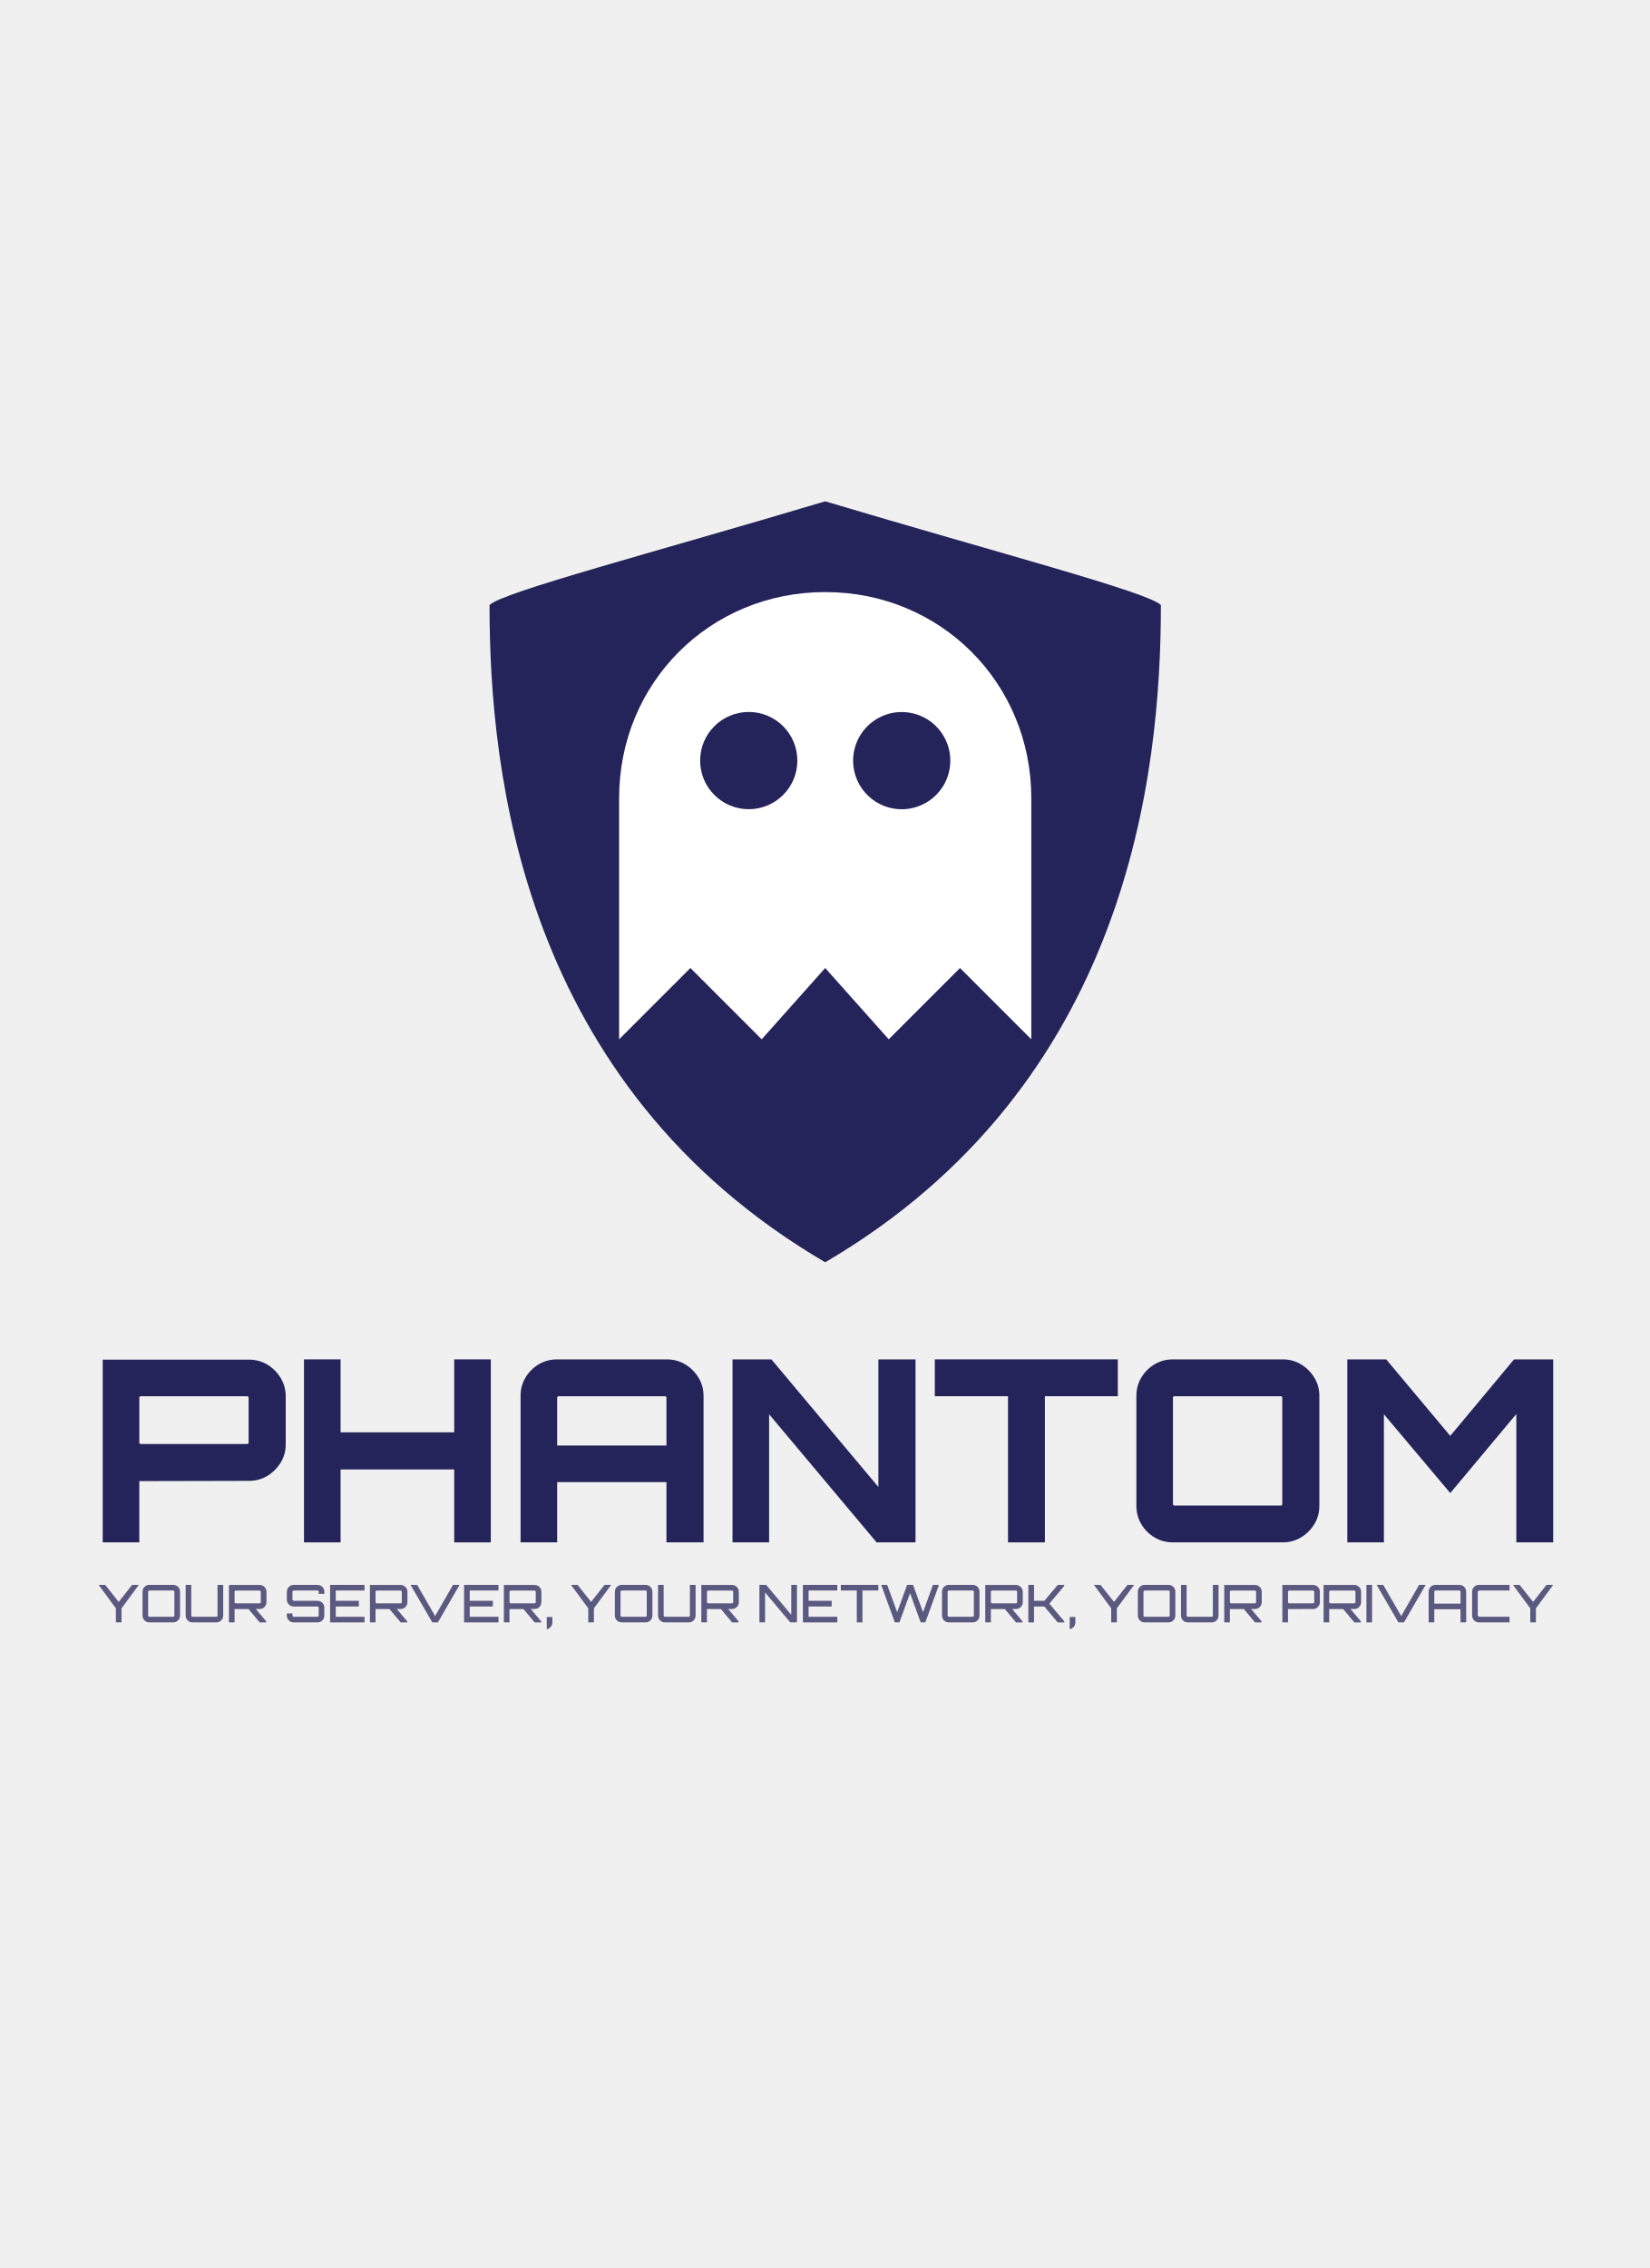
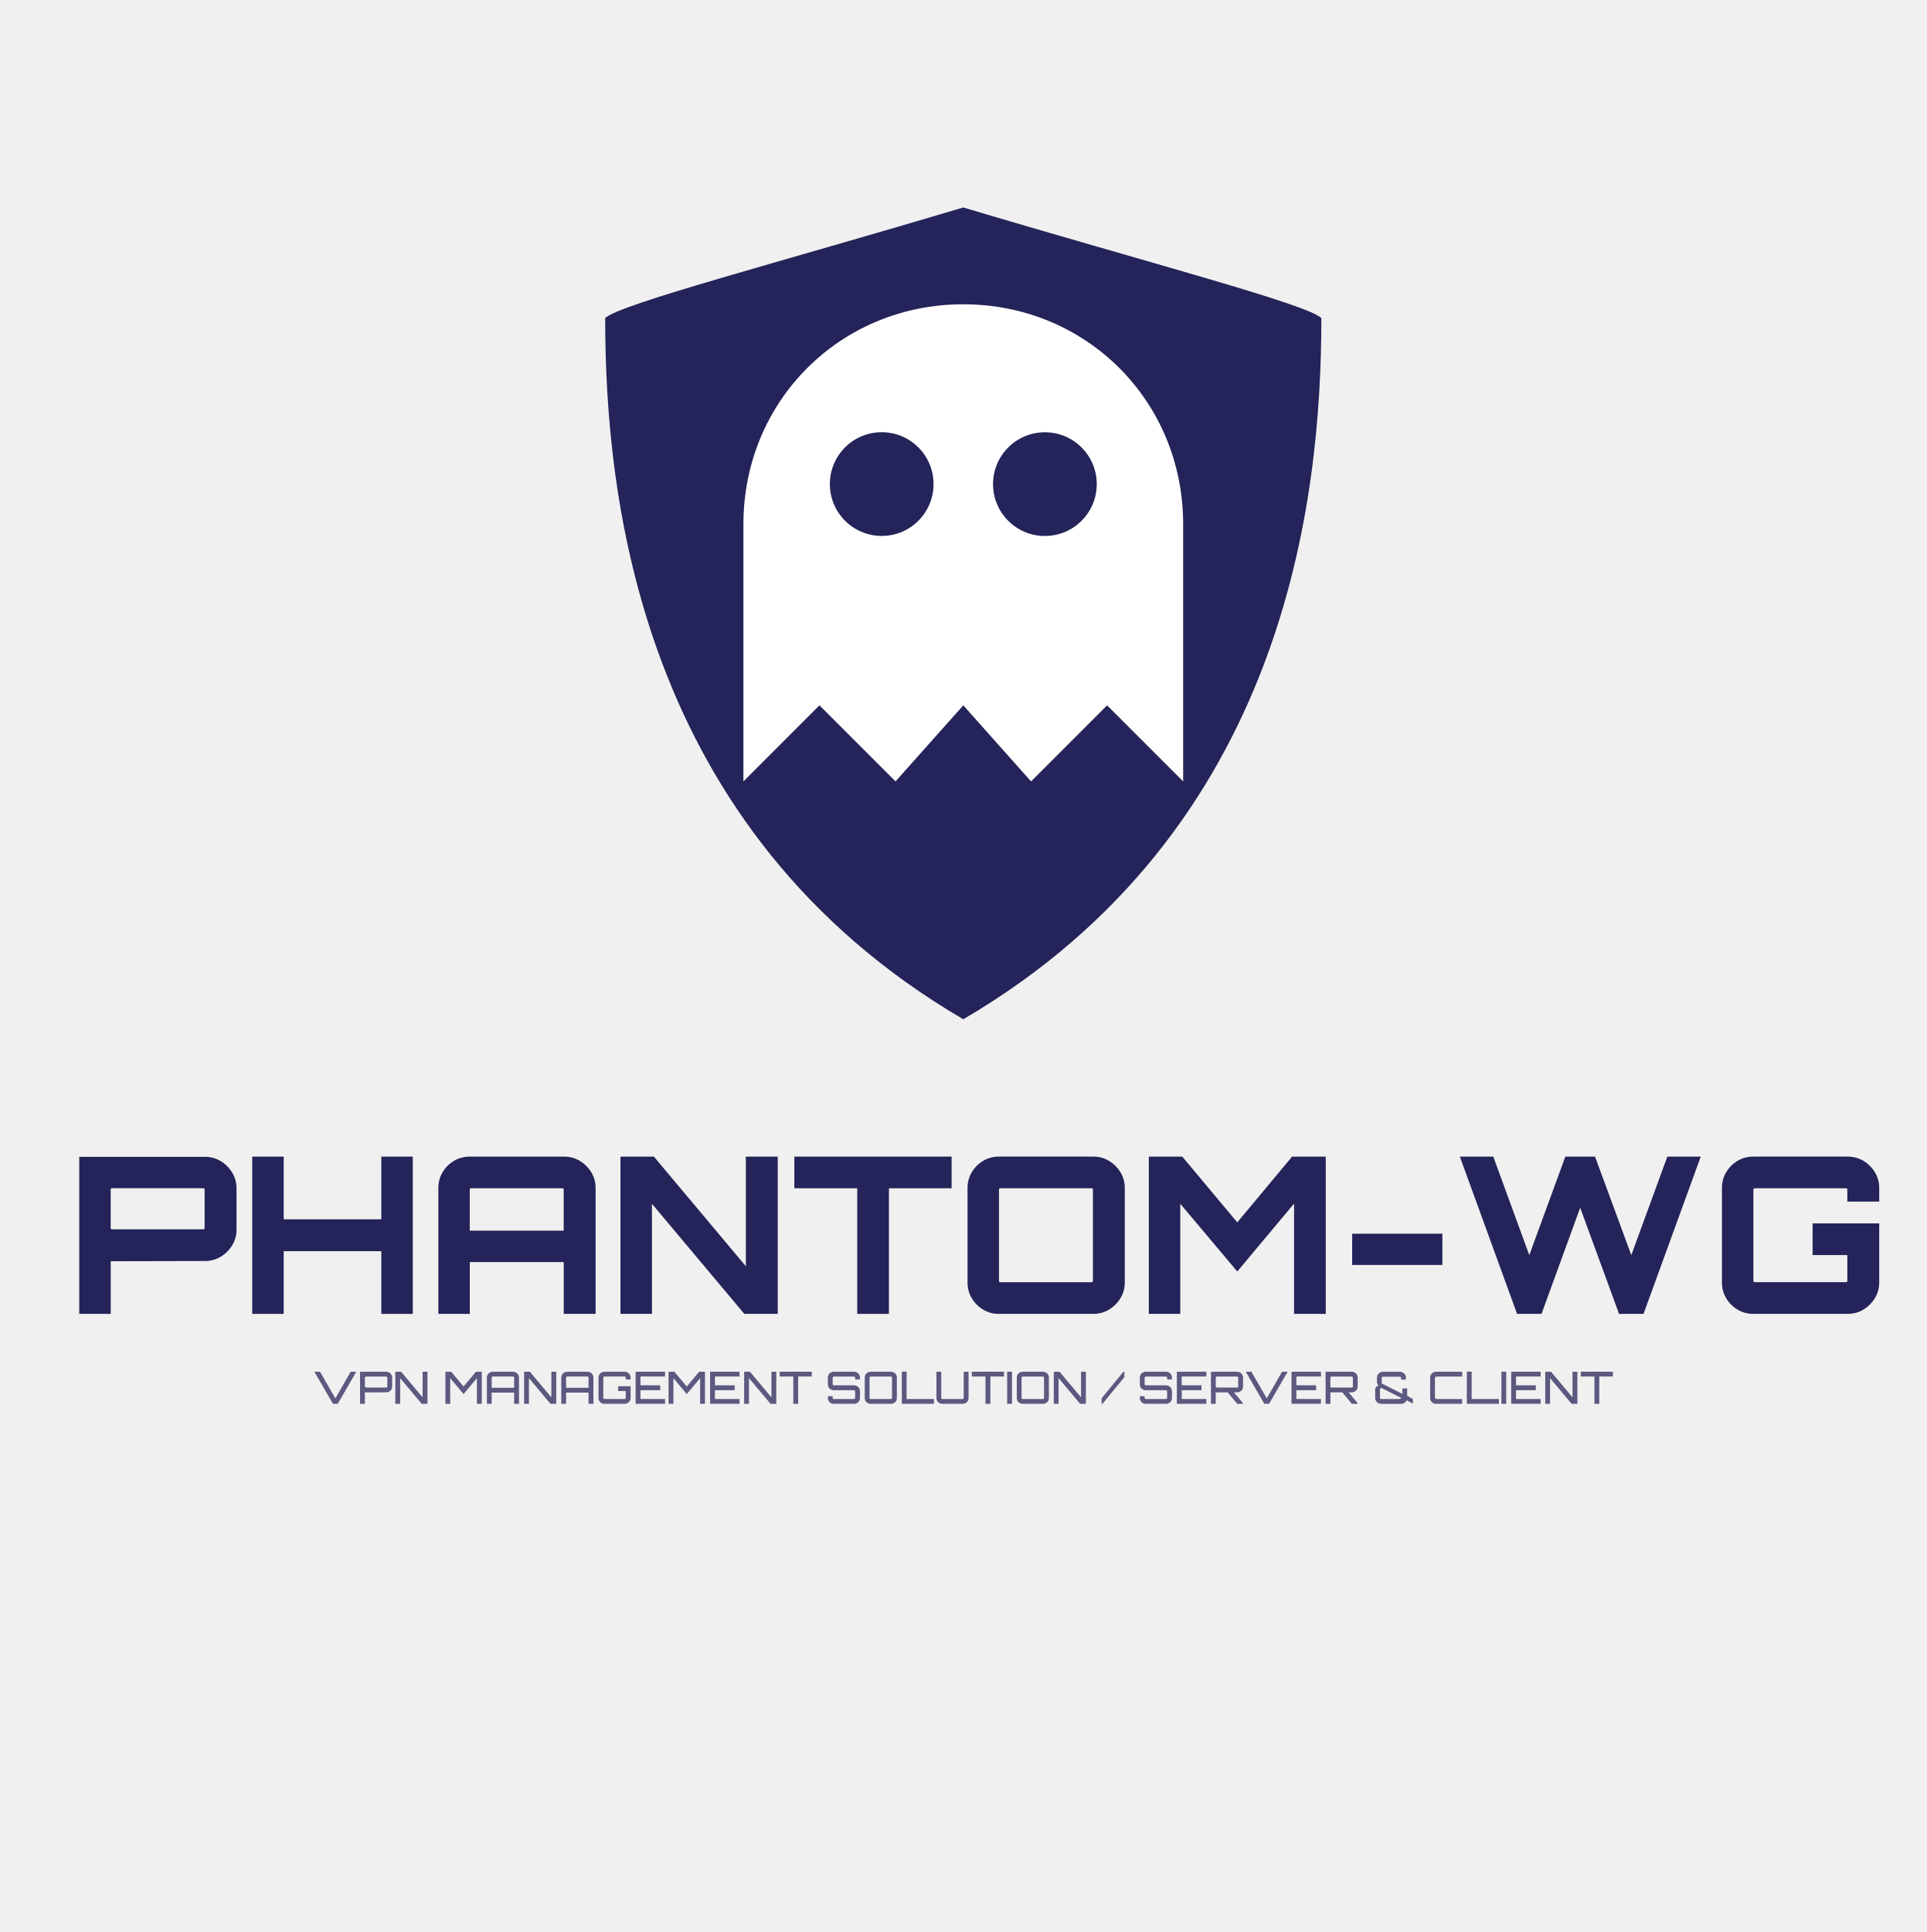
- <svg xmlns="http://www.w3.org/2000/svg" id="Phantom_Master_Vertical_Logo" data-name="Phantom Master Vertical Logo" viewBox="0 0 800 1100" class="phantom-logo">
+ <svg xmlns="http://www.w3.org/2000/svg" id="Phantom_Master_Vertical_Logo" data-name="Phantom Master Vertical Logo" viewBox="0 0 1097.1 1100" class="phantom-logo">
  <defs>
    <style>
      .shield {
        fill: #24245a;
      }
+ 
      .ghost {
        fill: #ffffff;
      }
+ 
      .eyes {
        fill: #24245a;
      }
+ 
      .text {
        fill: #24245a;
      }
+ 
      .slogan {
        fill: #5c5981;
      }
    </style>
  </defs>
  <g id="Symbol" class="phantom-symbol">
-     <path id="Shield" class="shield" d="M400.28,243.15c-84.25,25.15-156.55,44.01-162.83,50.3,0,81.73,15.72,232.62,162.83,318.76,147.12-86.13,162.83-237.02,162.83-318.76-6.29-6.29-78.58-25.15-162.83-50.3h0Z" />
-     <path id="Ghost" class="ghost" d="M400.28,287.16c-55.96,0-99.97,44.01-99.97,99.97v116.94l34.58-34.58,34.58,34.58,30.81-34.58,30.81,34.58,34.58-34.58,34.58,34.58v-116.94c0-55.96-44.01-99.97-99.97-99.97Z" />
-     <circle id="Left_Eye" class="eyes" cx="363.19" cy="368.89" r="23.58" />
-     <circle id="Right_Eye" class="eyes" cx="437.38" cy="368.89" r="23.58" transform="translate(3.19 741.54) rotate(-80.78)" />
+     <path id="Shield" class="shield" d="M548.55,118.13c-105.51,31.5-196.06,55.12-203.92,62.99,0,102.36,19.69,291.33,203.92,399.21,184.25-107.87,203.92-296.84,203.92-399.21-7.88-7.88-98.41-31.5-203.93-62.99h0Z" />
+     <path id="Ghost" class="ghost" d="M548.55,173.25c-70.08,0-125.2,55.12-125.2,125.2v146.45l43.31-43.31,43.31,43.31,38.59-43.31,38.59,43.31,43.31-43.31,43.31,43.31v-146.45c0-70.08-55.12-125.2-125.2-125.2h0Z" />
+     <circle id="Left_Eye" class="eyes" cx="502.1" cy="275.61" r="29.53" />
+     <circle id="Right_Eye" class="eyes" cx="595.03" cy="275.64" r="29.53" />
  </g>
  <g id="Phantom_Text" class="text">
-     <path d="M49.82,748.07v-88.64h70.89c3.29,0,6.27.8,8.94,2.4,2.67,1.6,4.83,3.76,6.47,6.47,1.64,2.71,2.47,5.67,2.47,8.88v23.42c0,3.21-.82,6.15-2.47,8.82-1.65,2.67-3.8,4.81-6.47,6.41-2.67,1.6-5.65,2.4-8.94,2.4l-53.14.12v29.71h-17.75ZM68.32,700.36h51.53c.25,0,.43-.06.55-.18.12-.12.19-.27.19-.43v-21.82c0-.25-.06-.43-.19-.55-.12-.12-.31-.19-.55-.19h-51.53c-.25,0-.43.06-.55.19-.12.12-.19.31-.19.55v21.82c0,.17.06.31.19.43.12.12.31.18.55.18Z" />
-     <path d="M147.46,748.07v-88.76h17.75v35.38h55.11v-35.38h17.75v88.76h-17.75v-35.38h-55.11v35.38h-17.75Z" />
-     <path d="M252.5,677.06c0-3.29.8-6.27,2.4-8.94,1.6-2.67,3.74-4.81,6.41-6.41,2.67-1.6,5.65-2.4,8.94-2.4h53.14c3.29,0,6.27.8,8.94,2.4,2.67,1.6,4.83,3.74,6.47,6.41,1.64,2.67,2.47,5.65,2.47,8.94v71.01h-18v-29.22h-53.01v29.22h-17.75v-71.01ZM323.27,701.1v-23.18c0-.25-.06-.43-.19-.55-.12-.12-.31-.19-.55-.19h-51.53c-.25,0-.43.06-.55.19-.12.12-.19.31-.19.55v23.18h53.01Z" />
-     <path d="M355.32,748.07v-88.76h18.86l51.9,61.89v-61.89h18v88.76h-18.86l-52.15-62.13v62.13h-17.75Z" />
-     <path d="M488.96,748.07v-70.89h-35.51v-17.88h88.77v17.88h-35.38v70.89h-17.88Z" />
-     <path d="M568.97,748.07c-3.29,0-6.27-.8-8.94-2.4-2.67-1.6-4.81-3.74-6.41-6.41-1.6-2.67-2.4-5.65-2.4-8.94v-53.26c0-3.29.8-6.27,2.4-8.94,1.6-2.67,3.74-4.81,6.41-6.41,2.67-1.6,5.65-2.4,8.94-2.4h53.26c3.21,0,6.14.8,8.81,2.4,2.67,1.6,4.83,3.74,6.47,6.41,1.64,2.67,2.47,5.65,2.47,8.94v53.26c0,3.29-.82,6.27-2.47,8.94-1.64,2.67-3.8,4.81-6.47,6.41-2.67,1.6-5.61,2.4-8.81,2.4h-53.26ZM569.71,730.19h51.53c.25,0,.43-.06.55-.19.12-.12.19-.31.19-.55v-51.53c0-.25-.06-.43-.19-.55-.12-.12-.31-.19-.55-.19h-51.53c-.25,0-.43.06-.56.19s-.18.31-.18.55v51.53c0,.25.06.43.18.55s.31.19.56.19Z" />
-     <path d="M653.54,748.07v-88.76h18.86l31.07,37.11,30.94-37.11h18.99v88.76h-17.88v-62.26l-32.05,38.34-32.18-38.22v62.13h-17.75Z" />
+     <path d="M45.13,748.07v-89.43h71.52c3.32,0,6.32.81,9.02,2.43,2.69,1.62,4.87,3.79,6.53,6.53,1.66,2.74,2.49,5.72,2.49,8.96v23.63c0,3.23-.83,6.2-2.49,8.89-1.66,2.7-3.84,4.85-6.53,6.47-2.7,1.62-5.7,2.42-9.02,2.42l-53.61.12v29.98h-17.91ZM63.78,699.93h51.99c.25,0,.44-.06.56-.19.12-.12.19-.27.19-.44v-22.02c0-.25-.06-.44-.19-.56-.12-.12-.31-.19-.56-.19h-51.99c-.25,0-.44.06-.56.19s-.19.31-.19.56v22.02c0,.17.06.31.19.44s.31.19.56.19Z" />
+     <path d="M143.64,748.07v-89.55h17.91v35.7h55.6v-35.7h17.91v89.55h-17.91v-35.7h-55.6v35.7h-17.91Z" />
+     <path d="M249.61,676.43c0-3.32.81-6.32,2.43-9.02,1.62-2.69,3.77-4.85,6.47-6.47,2.69-1.62,5.7-2.42,9.02-2.42h53.61c3.32,0,6.32.81,9.02,2.42,2.69,1.62,4.87,3.77,6.53,6.47,1.66,2.7,2.49,5.7,2.49,9.02v71.64h-18.16v-29.48h-53.48v29.48h-17.91v-71.64ZM321,700.68v-23.38c0-.25-.06-.44-.19-.56s-.31-.19-.56-.19h-51.99c-.25,0-.44.06-.56.19-.12.12-.19.31-.19.56v23.38h53.48Z" />
+     <path d="M353.34,748.07v-89.55h19.03l52.37,62.44v-62.44h18.16v89.55h-19.03l-52.61-62.69v62.69h-17.91Z" />
+     <path d="M488.17,748.07v-71.52h-35.82v-18.04h89.56v18.04h-35.7v71.52h-18.04Z" />
+     <path d="M568.89,748.07c-3.32,0-6.32-.81-9.02-2.43-2.7-1.62-4.85-3.77-6.47-6.47-1.62-2.69-2.42-5.7-2.42-9.02v-53.73c0-3.32.81-6.32,2.42-9.02,1.62-2.69,3.77-4.85,6.47-6.47,2.69-1.62,5.7-2.42,9.02-2.42h53.73c3.23,0,6.2.81,8.89,2.42,2.69,1.62,4.87,3.77,6.53,6.47,1.66,2.7,2.49,5.7,2.49,9.02v53.73c0,3.32-.83,6.32-2.49,9.02-1.66,2.7-3.84,4.85-6.53,6.47-2.7,1.62-5.66,2.43-8.89,2.43h-53.73ZM569.64,730.04h51.99c.25,0,.44-.06.56-.19s.19-.31.19-.56v-51.99c0-.25-.06-.44-.19-.56-.12-.12-.31-.19-.56-.19h-51.99c-.25,0-.44.06-.56.19-.12.12-.19.31-.19.56v51.99c0,.25.06.43.19.56s.31.19.56.19Z" />
+     <path d="M654.22,748.07v-89.55h19.03l31.34,37.44,31.22-37.44h19.16v89.55h-18.04v-62.81l-32.34,38.68-32.46-38.56v62.69h-17.91Z" />
+     <path d="M770.02,720.21v-17.79h51.37v17.79h-51.37Z" />
+     <path d="M863.92,748.07l-32.59-89.55h19.03l20.52,56.1,20.52-56.1h16.92l20.65,56.1,20.52-56.1h19.03l-32.59,89.55h-13.93l-22.14-60.45-22.02,60.45h-13.93Z" />
+     <path d="M998.5,748.07c-3.32,0-6.32-.81-9.02-2.43-2.7-1.62-4.85-3.77-6.47-6.47-1.62-2.69-2.42-5.7-2.42-9.02v-53.73c0-3.32.81-6.32,2.42-9.02,1.62-2.69,3.77-4.85,6.47-6.47,2.69-1.62,5.7-2.42,9.02-2.42h53.61c3.32,0,6.32.81,9.02,2.42,2.69,1.62,4.87,3.77,6.53,6.47,1.66,2.7,2.49,5.7,2.49,9.02v7.71h-18.16v-6.84c0-.25-.06-.44-.19-.56-.12-.12-.31-.19-.56-.19h-51.99c-.25,0-.44.06-.56.19-.12.12-.19.31-.19.56v51.99c0,.25.06.43.19.56.12.12.31.19.56.19h51.99c.25,0,.44-.06.56-.19s.19-.31.19-.56v-14.68h-19.78v-18.04h37.94v33.58c0,3.32-.83,6.32-2.49,9.02-1.66,2.7-3.84,4.85-6.53,6.47-2.7,1.62-5.7,2.43-9.02,2.43h-53.61Z" />
  </g>
  <g id="Slogan" class="slogan">
-     <path class="st2" d="M56.21,786.88v-6.83l-8.39-11.38h3.21l6.55,8.27,6.52-8.27h3.24l-8.39,11.38v6.83h-2.73Z" />
-     <path class="st2" d="M72.42,786.88c-.61,0-1.16-.15-1.66-.44-.5-.29-.89-.69-1.19-1.19-.3-.5-.44-1.05-.44-1.66v-11.63c0-.61.15-1.16.44-1.66.29-.5.69-.89,1.19-1.19.5-.29,1.05-.44,1.66-.44h11.63c.59,0,1.14.15,1.64.44.51.3.91.69,1.2,1.19.29.5.44,1.05.44,1.66v11.63c0,.61-.15,1.16-.44,1.66-.3.5-.7.89-1.2,1.19-.51.3-1.05.44-1.64.44h-11.63ZM72.49,784.15h11.45c.19,0,.34-.06.46-.19.12-.13.18-.27.18-.44v-11.48c0-.17-.06-.32-.18-.44-.12-.13-.27-.19-.46-.19h-11.45c-.17,0-.32.06-.44.19s-.19.27-.19.44v11.48c0,.17.06.32.19.44s.27.19.44.19Z" />
-     <path class="st2" d="M91.69,786.44c-.5-.29-.89-.69-1.19-1.19-.3-.5-.44-1.05-.44-1.66v-14.92h2.73v14.84c0,.17.06.32.19.44s.27.19.44.19h11.45c.19,0,.34-.06.46-.19.12-.13.18-.27.18-.44v-14.84h2.76v14.92c0,.61-.15,1.16-.44,1.66-.3.5-.7.89-1.2,1.19-.51.3-1.05.44-1.64.44h-11.63c-.61,0-1.16-.15-1.66-.44Z" />
-     <path class="st2" d="M111.05,786.88v-18.18h14.89c.61,0,1.16.15,1.67.46.51.3.91.7,1.2,1.2.29.5.44,1.04.44,1.63v5.11c0,.61-.15,1.16-.44,1.66-.3.5-.7.89-1.2,1.19-.51.3-1.06.44-1.67.44l-12.16.02v6.47h-2.73ZM114.41,777.63h11.45c.19,0,.34-.06.46-.18.12-.12.18-.26.18-.43v-4.96c0-.17-.06-.32-.18-.44-.12-.13-.27-.19-.46-.19h-11.45c-.17,0-.32.06-.44.19-.13.13-.19.27-.19.44v4.96c0,.17.06.31.19.43s.27.18.44.18ZM125.96,786.88l-5.69-6.8h3.56l5.31,6.3v.51h-3.19Z" />
-     <path class="st2" d="M142.42,786.88c-.59,0-1.14-.15-1.64-.44-.51-.29-.91-.69-1.2-1.19-.3-.5-.44-1.05-.44-1.66v-1.06h2.73v.99c0,.17.06.32.19.44.13.13.27.19.44.19h11.48c.17,0,.31-.06.43-.19.12-.13.18-.27.18-.44v-3.74c0-.19-.06-.33-.18-.44-.12-.11-.26-.16-.43-.16h-11.55c-.59,0-1.14-.15-1.64-.46-.51-.3-.91-.7-1.2-1.2-.3-.5-.44-1.05-.44-1.66v-3.89c0-.61.15-1.16.44-1.66.29-.5.7-.89,1.2-1.19.51-.29,1.05-.44,1.64-.44h11.63c.59,0,1.14.15,1.64.44.51.3.91.69,1.2,1.19.29.5.44,1.05.44,1.66v1.06h-2.76v-.99c0-.17-.06-.32-.18-.44-.12-.13-.26-.19-.43-.19h-11.48c-.17,0-.32.06-.44.19-.13.13-.19.27-.19.44v3.74c0,.19.06.33.19.44.13.11.27.16.44.16h11.55c.59,0,1.14.15,1.64.46.51.3.91.7,1.2,1.2.29.5.44,1.05.44,1.66v3.89c0,.61-.15,1.16-.44,1.66-.3.5-.7.89-1.2,1.19-.51.3-1.05.44-1.64.44h-11.63Z" />
-     <path class="st2" d="M160.12,786.88v-18.2h16.69v2.73h-13.93v4.98h11.2v2.78h-11.2v4.98h13.93v2.73h-16.69Z" />
-     <path class="st2" d="M179.44,786.88v-18.18h14.89c.61,0,1.16.15,1.67.46.51.3.91.7,1.2,1.2.29.5.44,1.04.44,1.63v5.11c0,.61-.15,1.16-.44,1.66-.3.5-.7.89-1.2,1.19-.51.3-1.06.44-1.67.44l-12.16.02v6.47h-2.73ZM182.8,777.63h11.45c.19,0,.34-.06.46-.18.12-.12.18-.26.18-.43v-4.96c0-.17-.06-.32-.18-.44-.12-.13-.27-.19-.46-.19h-11.45c-.17,0-.32.06-.44.19-.13.13-.19.27-.19.44v4.96c0,.17.06.31.19.43s.27.18.44.18ZM194.35,786.88l-5.69-6.8h3.56l5.31,6.3v.51h-3.19Z" />
-     <path class="st2" d="M209.7,786.88l-10.54-18.2h3.19l8.72,15.12,8.67-15.12h3.19l-10.52,18.2h-2.71Z" />
-     <path class="st2" d="M225.1,786.88v-18.2h16.69v2.73h-13.93v4.98h11.2v2.78h-11.2v4.98h13.93v2.73h-16.69Z" />
-     <path class="st2" d="M244.41,786.88v-18.18h14.89c.61,0,1.16.15,1.67.46.51.3.91.7,1.2,1.2.29.5.44,1.04.44,1.63v5.11c0,.61-.15,1.16-.44,1.66-.3.5-.7.89-1.2,1.19-.51.3-1.06.44-1.67.44l-12.16.02v6.47h-2.73ZM247.78,777.63h11.45c.19,0,.34-.06.46-.18.12-.12.18-.26.18-.43v-4.96c0-.17-.06-.32-.18-.44-.12-.13-.27-.19-.46-.19h-11.45c-.17,0-.32.06-.44.19-.13.13-.19.27-.19.44v4.96c0,.17.06.31.19.43s.27.18.44.18ZM259.33,786.88l-5.69-6.8h3.56l5.31,6.3v.51h-3.19Z" />
-     <path class="st2" d="M265.22,790.22v-5.97h2.73v2.73c0,.52-.12,1-.35,1.43-.24.43-.56.8-.97,1.12-.41.32-.88.55-1.4.68Z" />
-     <path class="st2" d="M285.35,786.88v-6.83l-8.39-11.38h3.21l6.55,8.27,6.52-8.27h3.24l-8.39,11.38v6.83h-2.73Z" />
-     <path class="st2" d="M301.55,786.88c-.61,0-1.16-.15-1.66-.44-.5-.29-.89-.69-1.19-1.19-.3-.5-.44-1.05-.44-1.66v-11.63c0-.61.15-1.16.44-1.66.29-.5.69-.89,1.19-1.19.5-.29,1.05-.44,1.66-.44h11.63c.59,0,1.14.15,1.64.44.51.3.91.69,1.2,1.19.29.5.44,1.05.44,1.66v11.63c0,.61-.15,1.16-.44,1.66-.3.5-.7.89-1.2,1.19-.51.3-1.05.44-1.64.44h-11.63ZM301.63,784.15h11.45c.19,0,.34-.06.46-.19.12-.13.18-.27.18-.44v-11.48c0-.17-.06-.32-.18-.44-.12-.13-.27-.19-.46-.19h-11.45c-.17,0-.32.06-.44.19s-.19.27-.19.44v11.48c0,.17.06.32.19.44s.27.19.44.19Z" />
-     <path class="st2" d="M320.83,786.44c-.5-.29-.89-.69-1.19-1.19-.3-.5-.44-1.05-.44-1.66v-14.92h2.73v14.84c0,.17.06.32.19.44.13.13.27.19.44.19h11.45c.19,0,.34-.06.46-.19.12-.13.18-.27.18-.44v-14.84h2.76v14.92c0,.61-.15,1.16-.44,1.66-.3.5-.7.89-1.2,1.19-.51.3-1.05.44-1.64.44h-11.63c-.61,0-1.16-.15-1.66-.44Z" />
-     <path class="st2" d="M340.18,786.88v-18.18h14.89c.61,0,1.16.15,1.67.46.51.3.91.7,1.2,1.2.29.5.44,1.04.44,1.63v5.11c0,.61-.15,1.16-.44,1.66-.3.5-.7.89-1.2,1.19-.51.3-1.06.44-1.67.44l-12.16.02v6.47h-2.73ZM343.55,777.63h11.45c.19,0,.34-.06.46-.18s.18-.26.18-.43v-4.96c0-.17-.06-.32-.18-.44-.12-.13-.27-.19-.46-.19h-11.45c-.17,0-.32.06-.44.19-.13.13-.19.27-.19.44v4.96c0,.17.06.31.19.43s.27.18.44.18ZM355.1,786.88l-5.69-6.8h3.56l5.31,6.3v.51h-3.19Z" />
-     <path class="st2" d="M368.37,786.88v-18.2h3.26l12.19,14.51v-14.51h2.76v18.2h-3.26l-12.21-14.54v14.54h-2.73Z" />
-     <path class="st2" d="M389.46,786.88v-18.2h16.69v2.73h-13.93v4.98h11.2v2.78h-11.2v4.98h13.93v2.73h-16.69Z" />
-     <path class="st2" d="M415.6,786.88v-15.47h-7.74v-2.73h18.2v2.73h-7.71v15.47h-2.76Z" />
-     <path class="st2" d="M434.06,786.88l-6.62-18.2h2.91l4.83,13.25,4.83-13.25h2.88l4.85,13.25,4.8-13.25h2.93l-6.62,18.2h-2.25l-5.16-14.16-5.16,14.16h-2.22Z" />
-     <path class="st2" d="M460.22,786.88c-.61,0-1.16-.15-1.66-.44-.5-.29-.89-.69-1.19-1.19-.3-.5-.44-1.05-.44-1.66v-11.63c0-.61.15-1.16.44-1.66.29-.5.69-.89,1.19-1.19.5-.29,1.05-.44,1.66-.44h11.63c.59,0,1.14.15,1.64.44.51.3.91.69,1.2,1.19s.44,1.05.44,1.66v11.63c0,.61-.15,1.16-.44,1.66-.3.5-.7.89-1.2,1.19-.51.3-1.05.44-1.64.44h-11.63ZM460.3,784.15h11.45c.19,0,.34-.06.46-.19.12-.13.18-.27.18-.44v-11.48c0-.17-.06-.32-.18-.44-.12-.13-.27-.19-.46-.19h-11.45c-.17,0-.32.06-.44.19s-.19.27-.19.44v11.48c0,.17.06.32.19.44s.27.19.44.19Z" />
-     <path class="st2" d="M477.92,786.88v-18.18h14.89c.61,0,1.16.15,1.67.46.51.3.91.7,1.2,1.2.29.5.44,1.04.44,1.63v5.11c0,.61-.15,1.16-.44,1.66-.3.5-.7.89-1.2,1.19-.51.3-1.06.44-1.67.44l-12.16.02v6.47h-2.73ZM481.28,777.63h11.45c.19,0,.34-.06.46-.18s.18-.26.18-.43v-4.96c0-.17-.06-.32-.18-.44-.12-.13-.27-.19-.46-.19h-11.45c-.17,0-.32.06-.44.19-.13.13-.19.27-.19.44v4.96c0,.17.06.31.19.43s.27.18.44.18ZM492.84,786.88l-5.69-6.8h3.56l5.31,6.3v.51h-3.19Z" />
-     <path class="st2" d="M498.81,786.88v-18.2h2.76v7.71h5.03l6.47-7.71h3.16v.51l-7.21,8.6,7.23,8.6v.51h-3.19l-6.47-7.71h-5.03v7.71h-2.76Z" />
-     <path class="st2" d="M518.88,790.22v-5.97h2.73v2.73c0,.52-.12,1-.35,1.43-.24.43-.56.8-.97,1.12-.41.32-.88.55-1.4.68Z" />
-     <path class="st2" d="M539,786.88v-6.83l-8.39-11.38h3.21l6.55,8.27,6.52-8.27h3.24l-8.39,11.38v6.83h-2.73Z" />
-     <path class="st2" d="M555.21,786.88c-.61,0-1.16-.15-1.66-.44-.5-.29-.89-.69-1.19-1.19-.3-.5-.44-1.05-.44-1.66v-11.63c0-.61.15-1.16.44-1.66.29-.5.69-.89,1.19-1.19.5-.29,1.05-.44,1.66-.44h11.63c.59,0,1.14.15,1.64.44.51.3.91.69,1.2,1.19s.44,1.05.44,1.66v11.63c0,.61-.15,1.16-.44,1.66-.3.5-.7.89-1.2,1.19-.51.3-1.05.44-1.64.44h-11.63ZM555.29,784.15h11.45c.19,0,.34-.06.46-.19.12-.13.18-.27.18-.44v-11.48c0-.17-.06-.32-.18-.44-.12-.13-.27-.19-.46-.19h-11.45c-.17,0-.32.06-.44.19s-.19.27-.19.44v11.48c0,.17.06.32.19.44s.27.19.44.19Z" />
-     <path class="st2" d="M574.49,786.44c-.5-.29-.89-.69-1.19-1.19-.3-.5-.44-1.05-.44-1.66v-14.92h2.73v14.84c0,.17.06.32.19.44s.27.19.44.19h11.45c.19,0,.34-.06.46-.19.12-.13.18-.27.18-.44v-14.84h2.76v14.92c0,.61-.15,1.16-.44,1.66-.3.5-.7.89-1.2,1.19-.51.3-1.05.44-1.64.44h-11.63c-.61,0-1.16-.15-1.66-.44Z" />
-     <path class="st2" d="M593.84,786.88v-18.18h14.89c.61,0,1.16.15,1.67.46.51.3.91.7,1.2,1.2.29.5.44,1.04.44,1.63v5.11c0,.61-.15,1.16-.44,1.66-.3.5-.7.89-1.2,1.19-.51.3-1.06.44-1.67.44l-12.16.02v6.47h-2.73ZM597.2,777.63h11.45c.19,0,.34-.06.46-.18s.18-.26.18-.43v-4.96c0-.17-.06-.32-.18-.44-.12-.13-.27-.19-.46-.19h-11.45c-.17,0-.32.06-.44.19-.13.13-.19.27-.19.44v4.96c0,.17.06.31.19.43s.27.18.44.18ZM608.76,786.88l-5.69-6.8h3.56l5.31,6.3v.51h-3.19Z" />
-     <path class="st2" d="M622.03,786.88v-18.18h14.89c.61,0,1.16.15,1.67.46.51.3.91.7,1.2,1.2.29.5.44,1.04.44,1.63v5.11c0,.61-.15,1.16-.44,1.66-.3.5-.7.89-1.2,1.19-.51.3-1.06.44-1.67.44l-12.16.02v6.47h-2.73ZM625.4,777.63h11.45c.19,0,.34-.06.46-.18s.18-.26.18-.43v-4.96c0-.17-.06-.32-.18-.44-.12-.13-.27-.19-.46-.19h-11.45c-.17,0-.32.06-.44.19-.13.13-.19.27-.19.44v4.96c0,.17.06.31.19.43s.27.18.44.18Z" />
-     <path class="st2" d="M642.03,786.88v-18.18h14.89c.61,0,1.16.15,1.67.46.51.3.91.7,1.2,1.2.29.5.44,1.04.44,1.63v5.11c0,.61-.15,1.16-.44,1.66-.3.5-.7.89-1.2,1.19-.51.3-1.06.44-1.67.44l-12.16.02v6.47h-2.73ZM645.39,777.63h11.45c.19,0,.34-.06.46-.18s.18-.26.18-.43v-4.96c0-.17-.06-.32-.18-.44-.12-.13-.27-.19-.46-.19h-11.45c-.17,0-.32.06-.44.19-.13.13-.19.27-.19.44v4.96c0,.17.06.31.19.43s.27.18.44.18ZM656.95,786.88l-5.69-6.8h3.56l5.31,6.3v.51h-3.19Z" />
-     <path class="st2" d="M662.81,786.88v-18.2h2.73v18.2h-2.73Z" />
-     <path class="st2" d="M678.31,786.88l-10.54-18.2h3.19l8.72,15.12,8.67-15.12h3.19l-10.52,18.2h-2.71Z" />
-     <path class="st2" d="M693,771.96c0-.61.15-1.16.44-1.66.29-.5.69-.89,1.19-1.19.5-.29,1.05-.44,1.66-.44h11.6c.61,0,1.16.15,1.67.44.51.3.91.69,1.2,1.19.29.5.44,1.05.44,1.66v14.92h-2.76v-6.37h-12.72v6.37h-2.73v-14.92ZM708.45,777.78v-5.74c0-.17-.06-.32-.18-.44-.12-.13-.27-.19-.46-.19h-11.45c-.17,0-.32.06-.44.19-.13.13-.19.27-.19.44v5.74h12.72Z" />
-     <path class="st2" d="M717.37,786.88c-.61,0-1.16-.15-1.66-.44-.5-.29-.89-.69-1.19-1.19-.3-.5-.44-1.05-.44-1.66v-11.63c0-.61.15-1.16.44-1.66.29-.5.69-.89,1.19-1.19.5-.29,1.05-.44,1.66-.44h14.87v2.73h-14.49c-.27,0-.49.09-.67.27-.18.18-.27.4-.27.67v10.87c0,.27.09.49.27.67.18.18.4.27.67.27h14.49v2.73h-14.87Z" />
-     <path class="st2" d="M742.28,786.88v-6.83l-8.39-11.38h3.21l6.55,8.27,6.52-8.27h3.24l-8.39,11.38v6.83h-2.73Z" />
+     <path d="M189.62,799.28l-10.59-18.29h3.2l8.76,15.19,8.71-15.19h3.2l-10.57,18.29h-2.72Z" />
+     <path d="M205.04,799.28v-18.27h14.96c.61,0,1.17.15,1.68.46.51.3.91.71,1.21,1.21.3.5.44,1.05.44,1.64v5.13c0,.61-.15,1.16-.44,1.66-.3.5-.7.9-1.21,1.19-.51.3-1.07.44-1.68.44l-12.22.03v6.5h-2.74ZM208.42,789.99h11.51c.19,0,.34-.06.46-.18.12-.12.18-.26.18-.43v-4.98c0-.17-.06-.32-.18-.44-.12-.13-.27-.19-.46-.19h-11.51c-.17,0-.32.06-.44.19-.13.13-.19.28-.19.44v4.98c0,.17.06.31.19.43s.27.18.44.18Z" />
+     <path d="M225.13,799.28v-18.29h3.28l12.25,14.58v-14.58h2.77v18.29h-3.28l-12.27-14.61v14.61h-2.74Z" />
+     <path d="M253.63,799.28v-18.29h3.28l7.09,8.43,7.06-8.43h3.3v18.29h-2.77v-14.61l-7.6,9.04-7.62-9.04v14.61h-2.74Z" />
+     <path d="M277.26,784.3c0-.61.15-1.16.44-1.66.3-.5.69-.9,1.19-1.19.5-.3,1.05-.44,1.66-.44h11.66c.61,0,1.17.15,1.68.44.51.3.91.69,1.21,1.19.3.5.45,1.05.45,1.66v14.99h-2.77v-6.4h-12.78v6.4h-2.74v-14.99ZM292.78,790.14v-5.77c0-.17-.06-.32-.18-.44-.12-.13-.27-.19-.46-.19h-11.51c-.17,0-.32.06-.44.19-.13.13-.19.28-.19.44v5.77h12.78Z" />
+     <path d="M298.45,799.28v-18.29h3.28l12.25,14.58v-14.58h2.77v18.29h-3.28l-12.27-14.61v14.61h-2.74Z" />
+     <path d="M319.63,784.3c0-.61.15-1.16.44-1.66.3-.5.69-.9,1.19-1.19.5-.3,1.05-.44,1.66-.44h11.66c.61,0,1.17.15,1.68.44.51.3.91.69,1.21,1.19.3.5.45,1.05.45,1.66v14.99h-2.77v-6.4h-12.78v6.4h-2.74v-14.99ZM335.16,790.14v-5.77c0-.17-.06-.32-.18-.44-.12-.13-.27-.19-.46-.19h-11.51c-.17,0-.32.06-.44.19-.13.13-.19.28-.19.44v5.77h12.78Z" />
+     <path d="M344.12,799.28c-.61,0-1.17-.15-1.66-.44-.5-.3-.9-.69-1.19-1.19-.3-.5-.44-1.05-.44-1.66v-11.69c0-.61.15-1.16.44-1.66.3-.5.69-.9,1.19-1.19.5-.3,1.05-.44,1.66-.44h11.66c.61,0,1.17.15,1.68.44.51.3.91.69,1.21,1.19.3.5.44,1.05.44,1.66v1.09h-2.77v-1.02c0-.17-.06-.32-.18-.44-.12-.13-.27-.19-.46-.19h-11.51c-.17,0-.32.06-.44.19-.13.13-.19.28-.19.44v11.53c0,.17.06.32.19.44s.27.19.44.19h11.51c.19,0,.34-.06.46-.19.12-.13.18-.27.18-.44v-3.89h-4.32v-2.77h7.09v6.73c0,.61-.15,1.17-.44,1.66-.3.5-.7.9-1.21,1.19-.51.3-1.07.44-1.68.44h-11.66Z" />
+     <path d="M361.96,799.28v-18.29h16.77v2.74h-14v5h11.25v2.79h-11.25v5h14v2.74h-16.77Z" />
+     <path d="M380.73,799.28v-18.29h3.28l7.09,8.43,7.06-8.43h3.3v18.29h-2.77v-14.61l-7.6,9.04-7.62-9.04v14.61h-2.74Z" />
+     <path d="M404.36,799.28v-18.29h16.77v2.74h-14v5h11.25v2.79h-11.25v5h14v2.74h-16.77Z" />
+     <path d="M423.77,799.28v-18.29h3.28l12.25,14.58v-14.58h2.77v18.29h-3.28l-12.27-14.61v14.61h-2.74Z" />
+     <path d="M451.76,799.28v-15.55h-7.77v-2.74h18.29v2.74h-7.75v15.55h-2.77Z" />
+     <path d="M474.75,799.28c-.59,0-1.14-.15-1.65-.44s-.91-.69-1.21-1.19c-.3-.5-.44-1.05-.44-1.66v-1.07h2.74v.99c0,.17.06.32.19.44s.27.19.44.19h11.53c.17,0,.31-.06.43-.19.12-.13.18-.27.18-.44v-3.76c0-.19-.06-.33-.18-.44-.12-.11-.26-.17-.43-.17h-11.61c-.59,0-1.14-.15-1.65-.46-.51-.3-.91-.71-1.21-1.21s-.44-1.05-.44-1.66v-3.91c0-.61.15-1.16.44-1.66s.7-.9,1.21-1.19c.51-.3,1.06-.44,1.65-.44h11.69c.59,0,1.14.15,1.65.44.51.3.91.69,1.21,1.19.3.5.44,1.05.44,1.66v1.07h-2.77v-.99c0-.17-.06-.32-.18-.44-.12-.13-.26-.19-.43-.19h-11.53c-.17,0-.32.06-.44.19-.13.13-.19.28-.19.44v3.76c0,.19.06.33.19.44s.27.17.44.17h11.61c.59,0,1.14.15,1.65.46.51.31.91.71,1.21,1.21.3.5.44,1.05.44,1.66v3.91c0,.61-.15,1.17-.44,1.66-.3.5-.7.9-1.21,1.19s-1.06.44-1.65.44h-11.69Z" />
+     <path d="M495.74,799.28c-.61,0-1.17-.15-1.66-.44-.5-.3-.9-.69-1.19-1.19-.3-.5-.44-1.05-.44-1.66v-11.69c0-.61.15-1.16.44-1.66s.69-.9,1.19-1.19c.5-.3,1.05-.44,1.66-.44h11.69c.59,0,1.14.15,1.65.44.51.3.91.69,1.21,1.19.3.5.44,1.05.44,1.66v11.69c0,.61-.15,1.17-.44,1.66-.3.5-.7.9-1.21,1.19s-1.06.44-1.65.44h-11.69ZM495.81,796.54h11.51c.19,0,.34-.06.46-.19.12-.13.18-.27.18-.44v-11.53c0-.17-.06-.32-.18-.44-.12-.13-.27-.19-.46-.19h-11.51c-.17,0-.32.06-.44.19-.13.13-.19.28-.19.44v11.53c0,.17.06.32.19.44s.27.19.44.19Z" />
+     <path d="M513.54,799.28v-18.32h2.74v15.57h15.55v2.74h-18.29Z" />
+     <path d="M534.9,798.84c-.5-.3-.9-.69-1.19-1.19-.3-.5-.44-1.05-.44-1.66v-14.99h2.74v14.91c0,.17.06.32.19.44s.28.19.45.19h11.51c.19,0,.34-.06.46-.19s.18-.27.18-.44v-14.91h2.77v14.99c0,.61-.15,1.17-.44,1.66-.3.5-.7.9-1.21,1.19s-1.06.44-1.65.44h-11.69c-.61,0-1.17-.15-1.66-.44Z" />
+     <path d="M561.2,799.28v-15.55h-7.77v-2.74h18.29v2.74h-7.75v15.55h-2.77Z" />
+     <path d="M573.55,799.28v-18.29h2.74v18.29h-2.74Z" />
+     <path d="M582.31,799.28c-.61,0-1.17-.15-1.66-.44-.5-.3-.9-.69-1.19-1.19-.3-.5-.44-1.05-.44-1.66v-11.69c0-.61.15-1.16.44-1.66.3-.5.69-.9,1.19-1.19.5-.3,1.05-.44,1.66-.44h11.69c.59,0,1.14.15,1.65.44.51.3.91.69,1.21,1.19.3.5.44,1.05.44,1.66v11.69c0,.61-.15,1.17-.44,1.66-.3.5-.7.9-1.21,1.19s-1.06.44-1.65.44h-11.69ZM582.39,796.54h11.51c.19,0,.34-.06.46-.19s.18-.27.18-.44v-11.53c0-.17-.06-.32-.18-.44-.12-.13-.27-.19-.46-.19h-11.51c-.17,0-.32.06-.45.19-.13.13-.19.28-.19.44v11.53c0,.17.06.32.19.44s.28.19.45.19Z" />
+     <path d="M600.09,799.28v-18.29h3.28l12.24,14.58v-14.58h2.77v18.29h-3.28l-12.27-14.61v14.61h-2.74Z" />
+     <path d="M627.33,799.28v-3.15l12.32-15.01.63-.13v3.1l-12.32,15.04-.63.15Z" />
+     <path d="M652.4,799.28c-.59,0-1.14-.15-1.65-.44-.51-.3-.91-.69-1.21-1.19-.3-.5-.44-1.05-.44-1.66v-1.07h2.74v.99c0,.17.06.32.19.44s.28.19.45.19h11.53c.17,0,.31-.06.43-.19s.18-.27.18-.44v-3.76c0-.19-.06-.33-.18-.44s-.26-.17-.43-.17h-11.61c-.59,0-1.14-.15-1.65-.46-.51-.3-.91-.71-1.21-1.21-.3-.5-.44-1.05-.44-1.66v-3.91c0-.61.15-1.16.44-1.66.3-.5.7-.9,1.21-1.19.51-.3,1.06-.44,1.65-.44h11.69c.59,0,1.14.15,1.65.44.51.3.91.69,1.21,1.19.3.5.44,1.05.44,1.66v1.07h-2.77v-.99c0-.17-.06-.32-.18-.44-.12-.13-.26-.19-.43-.19h-11.53c-.17,0-.32.06-.45.19-.13.13-.19.28-.19.44v3.76c0,.19.06.33.19.44s.28.17.45.17h11.61c.59,0,1.14.15,1.65.46.51.31.91.71,1.21,1.21.3.5.44,1.05.44,1.66v3.91c0,.61-.15,1.17-.44,1.66-.3.5-.7.9-1.21,1.19s-1.06.44-1.65.44h-11.69Z" />
+     <path d="M670.18,799.28v-18.29h16.77v2.74h-14v5h11.25v2.79h-11.25v5h14v2.74h-16.77Z" />
+     <path d="M689.59,799.28v-18.27h14.96c.61,0,1.17.15,1.68.46s.91.71,1.21,1.21c.3.5.44,1.05.44,1.64v5.13c0,.61-.15,1.16-.44,1.66-.3.5-.7.9-1.21,1.19-.51.3-1.07.44-1.68.44l-12.22.03v6.5h-2.74ZM692.97,789.99h11.51c.19,0,.34-.06.46-.18s.18-.26.18-.43v-4.98c0-.17-.06-.32-.18-.44-.12-.13-.27-.19-.46-.19h-11.51c-.17,0-.32.06-.45.19-.13.13-.19.28-.19.44v4.98c0,.17.06.31.19.43s.28.18.45.18ZM704.58,799.28l-5.72-6.83h3.58l5.33,6.33v.51h-3.2Z" />
+     <path d="M720,799.28l-10.59-18.29h3.2l8.76,15.19,8.71-15.19h3.2l-10.57,18.29h-2.72Z" />
+     <path d="M735.47,799.28v-18.29h16.77v2.74h-14v5h11.25v2.79h-11.25v5h14v2.74h-16.77Z" />
+     <path d="M754.88,799.28v-18.27h14.96c.61,0,1.17.15,1.68.46s.91.71,1.21,1.21c.3.5.44,1.05.44,1.64v5.13c0,.61-.15,1.16-.44,1.66-.3.5-.7.9-1.21,1.19-.51.3-1.07.44-1.68.44l-12.22.03v6.5h-2.74ZM758.26,789.99h11.51c.19,0,.34-.06.46-.18s.18-.26.18-.43v-4.98c0-.17-.06-.32-.18-.44-.12-.13-.27-.19-.46-.19h-11.51c-.17,0-.32.06-.45.19-.13.13-.19.28-.19.44v4.98c0,.17.06.31.19.43s.28.18.45.18ZM769.87,799.28l-5.72-6.83h3.58l5.33,6.33v.51h-3.2Z" />
+     <path d="M786.43,799.28c-.59,0-1.14-.15-1.64-.44-.5-.3-.9-.69-1.21-1.19-.3-.5-.46-1.05-.46-1.66v-5.18c0-.37.18-.75.53-1.13.36-.38.85-.61,1.47-.7-.66-.56-.99-1.24-.99-2.03v-2.62c0-.61.15-1.16.45-1.66.3-.5.69-.9,1.19-1.19.5-.3,1.05-.44,1.66-.44h9.88c.52,0,1.02.13,1.47.38.46.25.85.59,1.18,1s.55.87.67,1.36v1.7h-2.77v-1.04c0-.17-.06-.31-.18-.43s-.27-.18-.46-.18h-9.76c-.17,0-.31.06-.43.18-.12.12-.18.26-.18.43v3.25l11.76,5.94v-3.12h2.74v4.17l3.23,1.91v2.62l-3.51-1.98c-.3.63-.73,1.13-1.27,1.51-.54.38-1.12.57-1.73.57h-11.69ZM786.51,796.54h10.49c.17,0,.35-.05.53-.17.19-.11.35-.25.48-.42l-11.13-5.59-.38-.08c-.17,0-.32.08-.45.25-.13.17-.19.44-.19.81v4.55c0,.17.06.32.19.44s.28.19.45.19Z" />
+     <path d="M817.71,799.28c-.61,0-1.17-.15-1.66-.44-.5-.3-.9-.69-1.19-1.19-.3-.5-.44-1.05-.44-1.66v-11.69c0-.61.15-1.16.44-1.66.3-.5.69-.9,1.19-1.19.5-.3,1.05-.44,1.66-.44h14.94v2.74h-14.56c-.27,0-.5.09-.67.27s-.27.4-.27.67v10.92c0,.27.09.5.27.67.18.18.4.27.67.27h14.56v2.74h-14.94Z" />
+     <path d="M835.31,799.28v-18.32h2.74v15.57h15.55v2.74h-18.29Z" />
+     <path d="M855,799.28v-18.29h2.74v18.29h-2.74Z" />
+     <path d="M860.56,799.28v-18.29h16.77v2.74h-14v5h11.25v2.79h-11.25v5h14v2.74h-16.77Z" />
+     <path d="M879.97,799.28v-18.29h3.28l12.24,14.58v-14.58h2.77v18.29h-3.28l-12.27-14.61v14.61h-2.74Z" />
+     <path d="M907.97,799.28v-15.55h-7.77v-2.74h18.29v2.74h-7.75v15.55h-2.77Z" />
  </g>
</svg>
